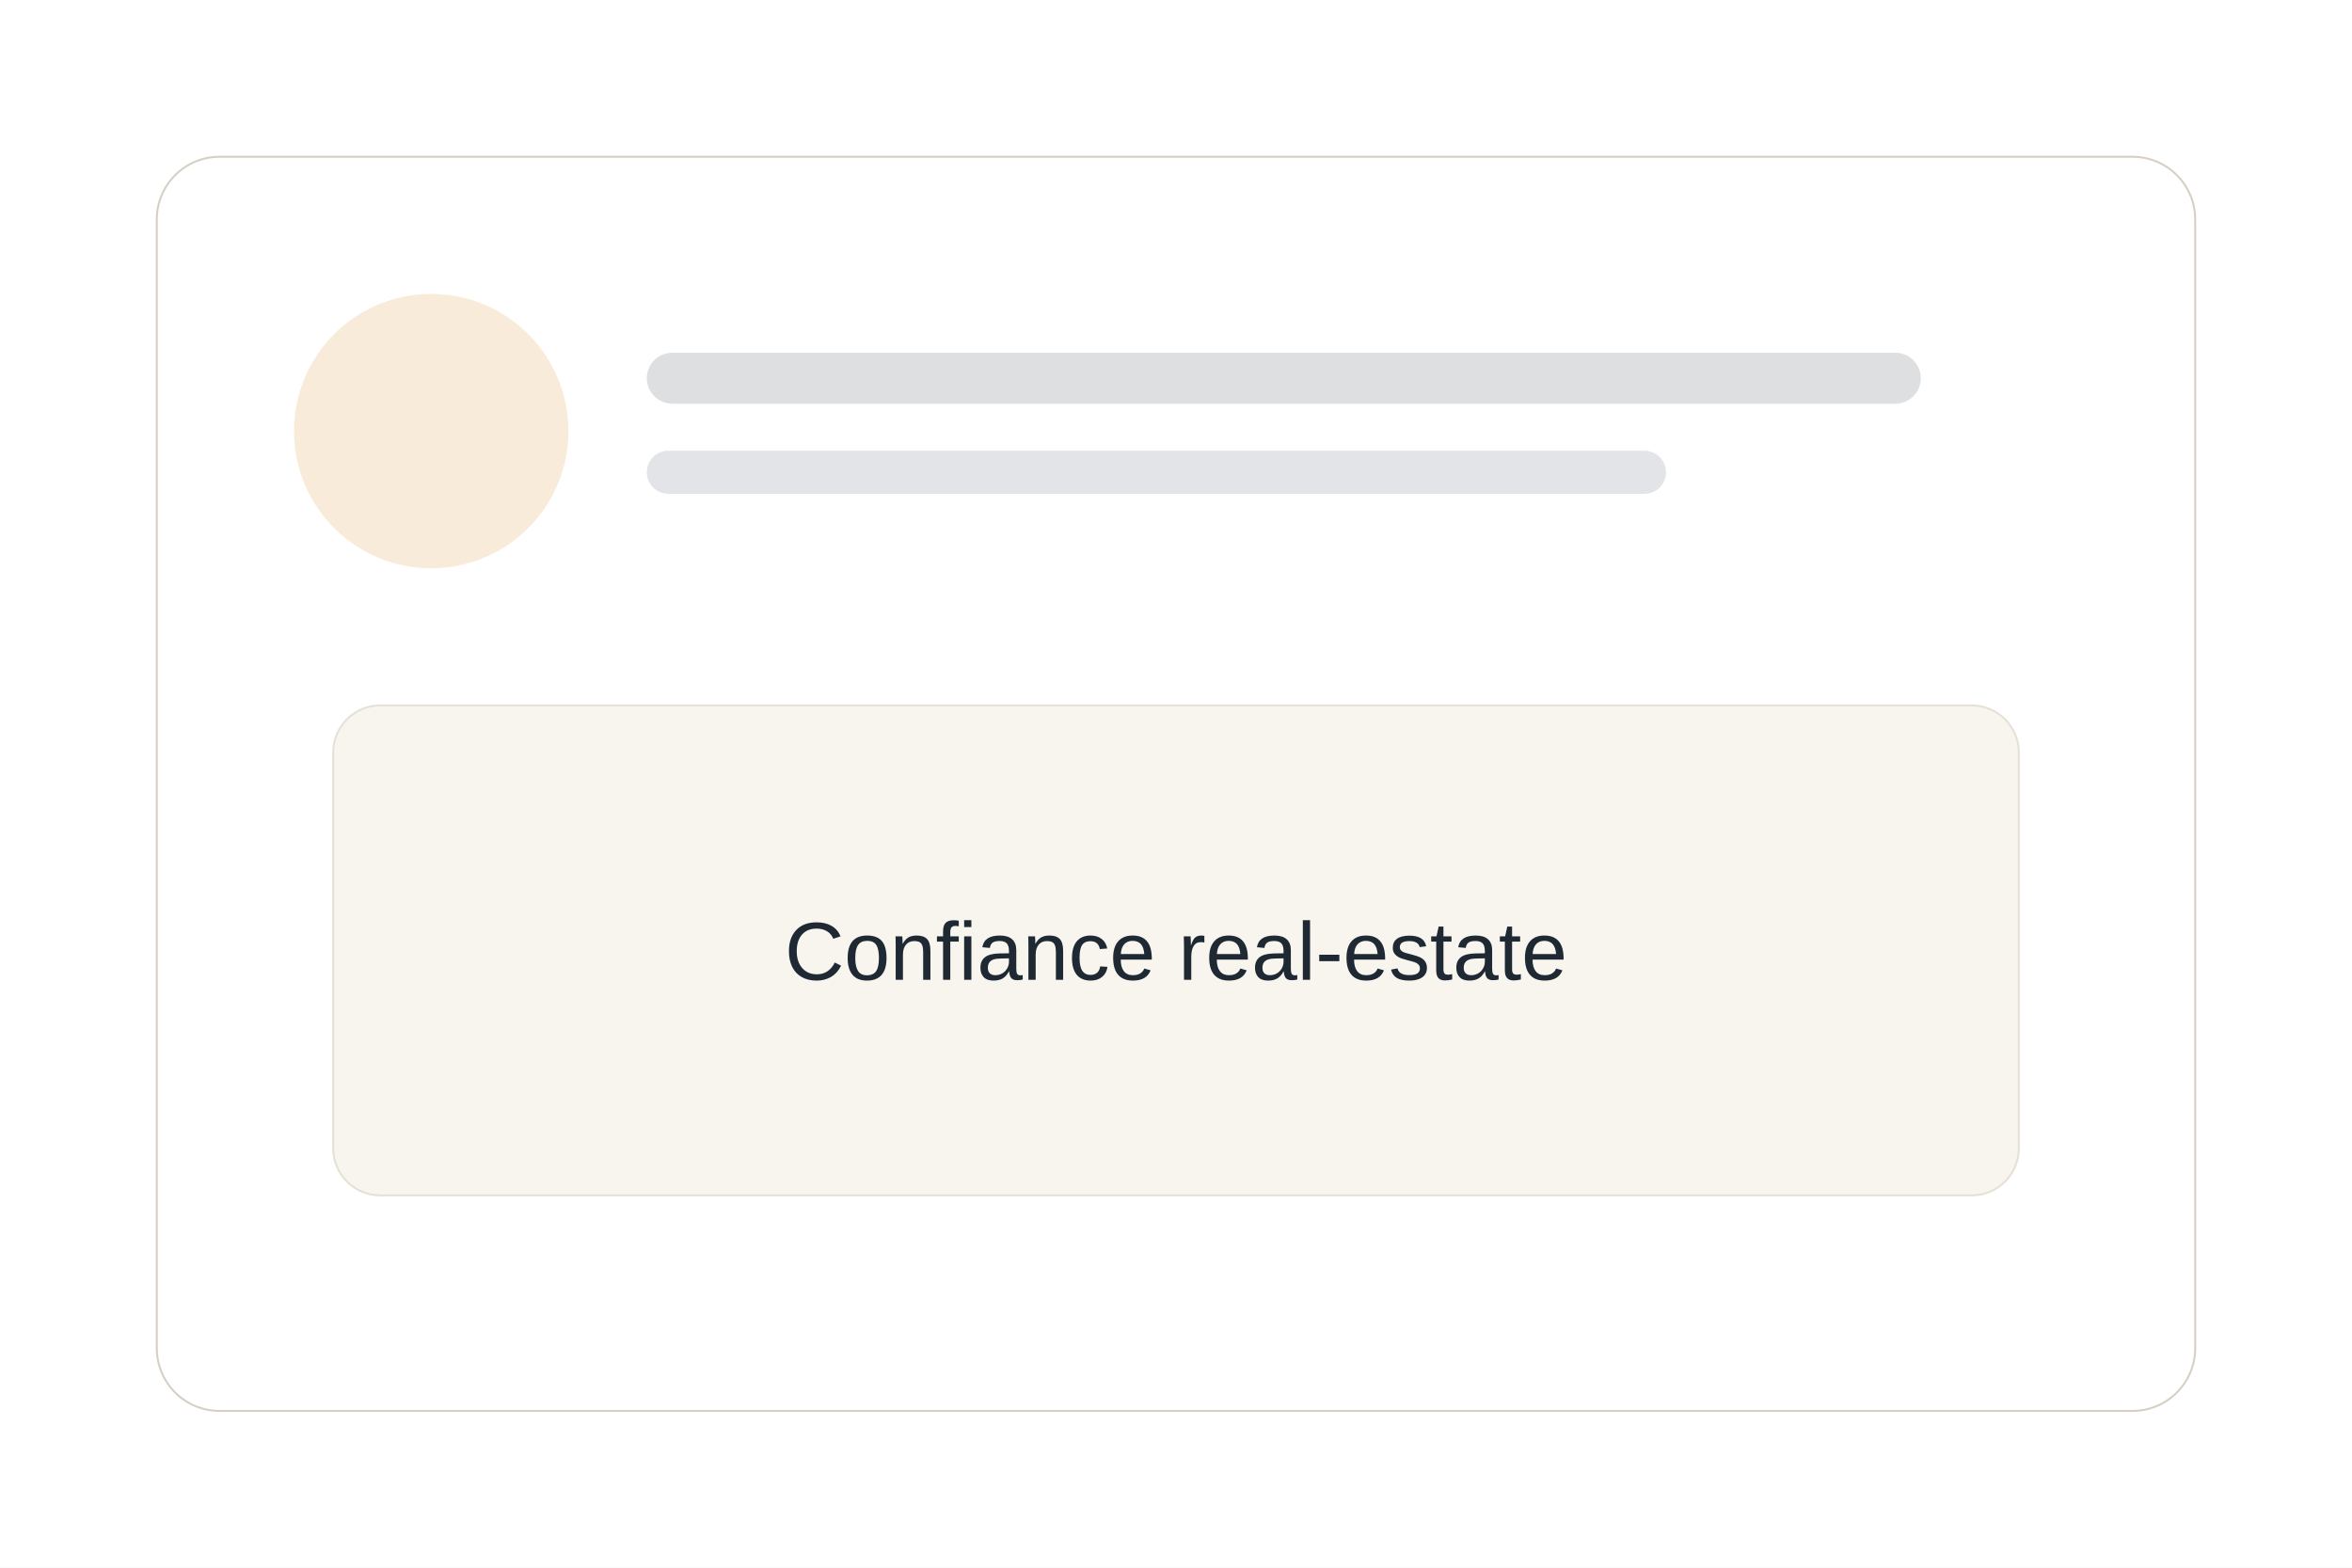
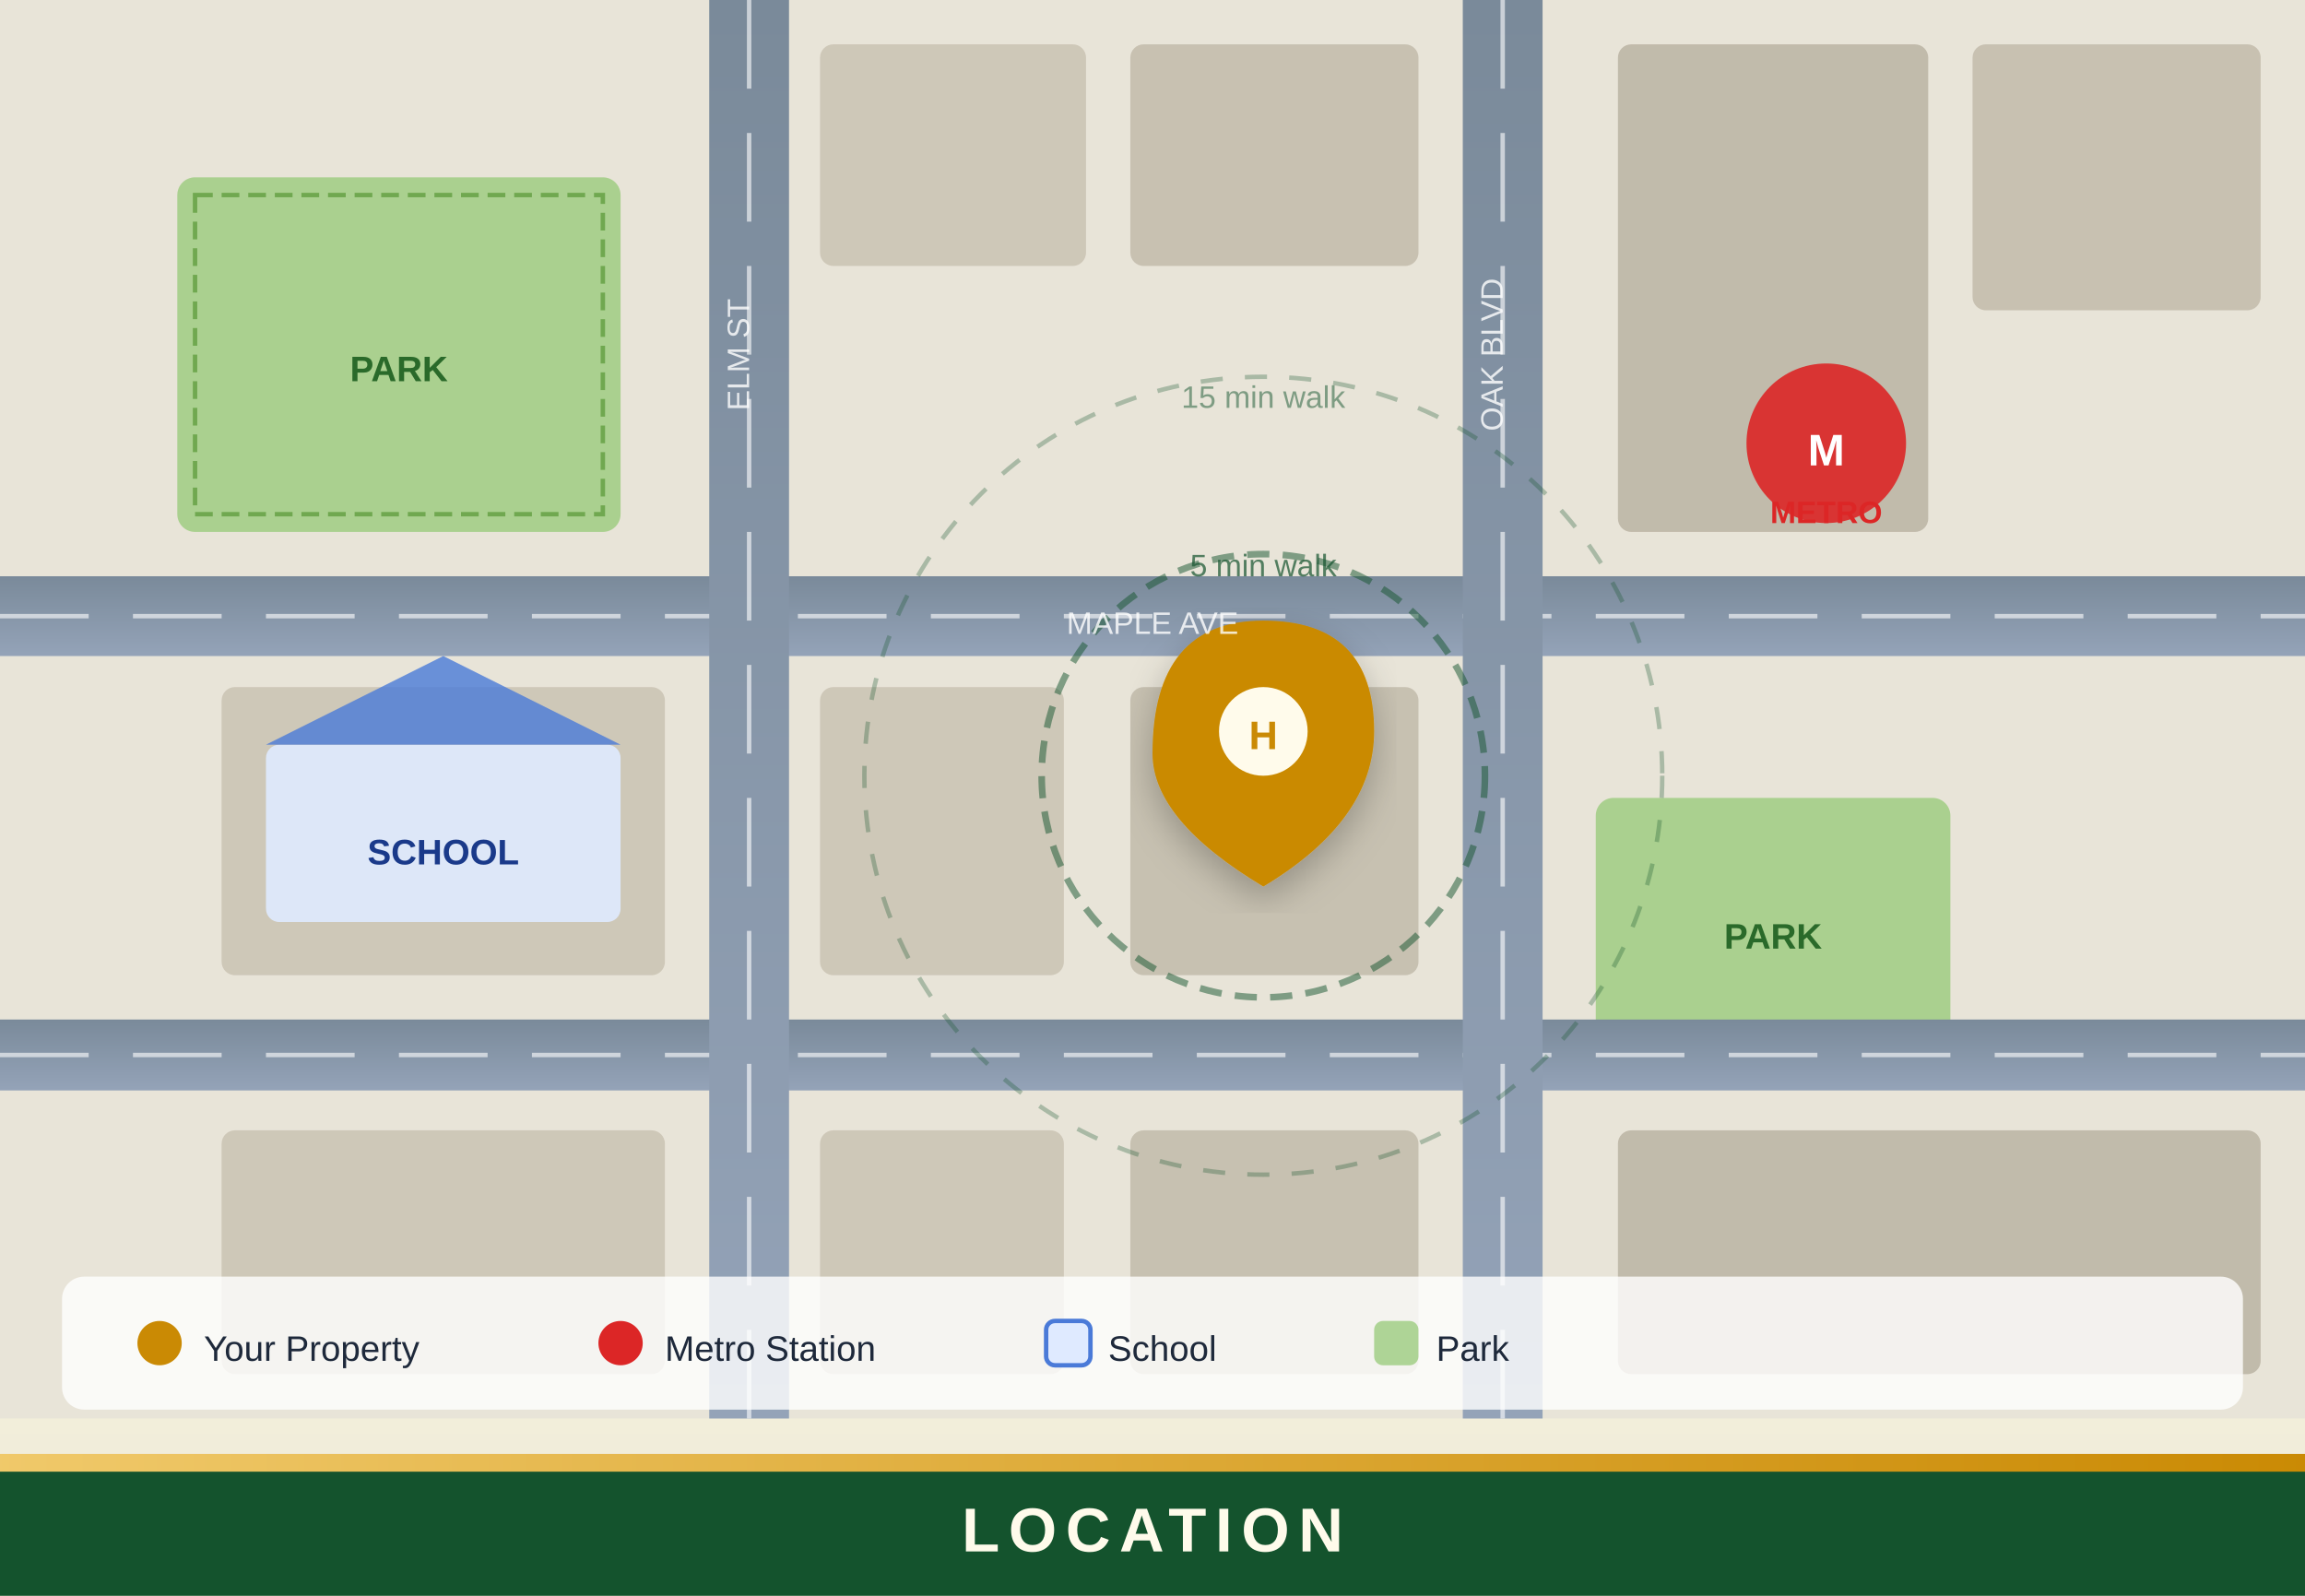
- <svg xmlns="http://www.w3.org/2000/svg" width="1200" height="800" viewBox="0 0 1200 800" role="img" aria-label="Confiance real-estate">
-   <rect width="1200" height="800" fill="#FFFFFF" />
-   <rect x="80" y="80" width="1040" height="640" rx="32" fill="#ffffff" stroke="#D6CFC4" />
-   <circle cx="220" cy="220" r="70" fill="#D97706" opacity="0.15" />
-   <rect x="330" y="180" width="650" height="26" rx="13" fill="#1F2933" opacity="0.15" />
-   <rect x="330" y="230" width="520" height="22" rx="11" fill="#5F6B7A" opacity="0.18" />
-   <rect x="170" y="360" width="860" height="250" rx="24" fill="#F8F5EF" stroke="#E5E0D8" />
-   <text x="600" y="500" text-anchor="middle" font-family="Arial, sans-serif" font-size="42" fill="#1F2933">Confiance real-estate</text>
+ <svg xmlns="http://www.w3.org/2000/svg" viewBox="0 0 520 360" font-family="Arial, sans-serif">
+   <defs>
+     <linearGradient id="bgG" x1="0" y1="0" x2="0" y2="1">
+       <stop offset="0%" stop-color="#FFFBEB" />
+       <stop offset="100%" stop-color="#f0ecd8" />
+     </linearGradient>
+     <linearGradient id="streetG" x1="0" y1="1" x2="0" y2="0">
+       <stop offset="0%" stop-color="#94a3b8" />
+       <stop offset="100%" stop-color="#7a8a9a" />
+     </linearGradient>
+     <linearGradient id="goldG" x1="0" y1="0" x2="1" y2="0">
+       <stop offset="0%" stop-color="#f0c96a" />
+       <stop offset="100%" stop-color="#CA8A04" />
+     </linearGradient>
+     <filter id="pinShadow">
+       <feDropShadow dx="0" dy="3" stdDeviation="4" flood-color="#00000040" />
+     </filter>
+   </defs>
+   <rect width="520" height="360" fill="url(#bgG)" />
+   <rect x="0" y="0" width="520" height="320" fill="#e8e4d8" />
+   <rect x="40" y="40" width="100" height="80" rx="4" fill="#90c870" opacity="0.7" />
+   <rect x="44" y="44" width="92" height="72" fill="none" stroke="#70a850" stroke-width="1" stroke-dasharray="4,2" />
+   <text x="90" y="86" text-anchor="middle" font-size="8" fill="#2a6a2a" font-weight="bold">PARK</text>
+   <rect x="360" y="180" width="80" height="60" rx="4" fill="#90c870" opacity="0.7" />
+   <text x="400" y="214" text-anchor="middle" font-size="8" fill="#2a6a2a" font-weight="bold">PARK</text>
+   <rect x="0" y="130" width="520" height="18" fill="url(#streetG)" />
+   <line x1="0" y1="139" x2="520" y2="139" stroke="#ffffff" stroke-width="1" stroke-dasharray="20,10" opacity="0.6" />
+   <rect x="0" y="230" width="520" height="16" fill="url(#streetG)" />
+   <line x1="0" y1="238" x2="520" y2="238" stroke="#ffffff" stroke-width="1" stroke-dasharray="20,10" opacity="0.6" />
+   <rect x="160" y="0" width="18" height="320" fill="url(#streetG)" />
+   <line x1="169" y1="0" x2="169" y2="320" stroke="#ffffff" stroke-width="1" stroke-dasharray="20,10" opacity="0.6" />
+   <rect x="330" y="0" width="18" height="320" fill="url(#streetG)" />
+   <line x1="339" y1="0" x2="339" y2="320" stroke="#ffffff" stroke-width="1" stroke-dasharray="20,10" opacity="0.6" />
+   <rect x="185" y="10" width="60" height="50" rx="3" fill="#c8c0b0" opacity="0.8" />
+   <rect x="255" y="10" width="65" height="50" rx="3" fill="#c0b8a8" opacity="0.8" />
+   <rect x="185" y="155" width="55" height="65" rx="3" fill="#c8c0b0" opacity="0.8" />
+   <rect x="255" y="155" width="65" height="65" rx="3" fill="#bfb8a8" opacity="0.8" />
+   <rect x="50" y="155" width="100" height="65" rx="3" fill="#c8c0b0" opacity="0.8" />
+   <rect x="365" y="10" width="70" height="110" rx="3" fill="#b8b0a0" opacity="0.8" />
+   <rect x="445" y="10" width="65" height="60" rx="3" fill="#c0b8a8" opacity="0.8" />
+   <rect x="50" y="255" width="100" height="55" rx="3" fill="#c8c0b0" opacity="0.8" />
+   <rect x="185" y="255" width="55" height="55" rx="3" fill="#c8c0b0" opacity="0.8" />
+   <rect x="255" y="255" width="65" height="55" rx="3" fill="#bfb8a8" opacity="0.8" />
+   <rect x="365" y="255" width="145" height="55" rx="3" fill="#b8b0a0" opacity="0.8" />
+   <rect x="60" y="168" width="80" height="40" rx="3" fill="#dfeaff" opacity="0.9" />
+   <polygon points="60,168 100,148 140,168" fill="#4a7ad8" opacity="0.8" />
+   <text x="100" y="195" text-anchor="middle" font-size="8" fill="#1a3a8a" font-weight="bold">SCHOOL</text>
+   <circle cx="412" cy="100" r="18" fill="#DC2626" opacity="0.9" />
+   <text x="412" y="105" text-anchor="middle" font-size="10" fill="#ffffff" font-weight="bold">M</text>
+   <text x="412" y="118" text-anchor="middle" font-size="7" fill="#DC2626" font-weight="bold">METRO</text>
+   <path d="M260 170 Q260 140 285 140 Q310 140 310 165 Q310 185 285 200 Q260 185 260 170 Z" fill="#CA8A04" filter="url(#pinShadow)" />
+   <circle cx="285" cy="165" r="10" fill="#FFFBEB" />
+   <text x="285" y="169" text-anchor="middle" font-size="9" fill="#CA8A04" font-weight="bold">H</text>
+   <circle cx="285" cy="175" r="50" fill="none" stroke="#14532D" stroke-width="1.5" stroke-dasharray="5,3" opacity="0.5" />
+   <circle cx="285" cy="175" r="90" fill="none" stroke="#14532D" stroke-width="1" stroke-dasharray="5,5" opacity="0.3" />
+   <text x="285" y="130" text-anchor="middle" font-size="7" fill="#14532D" opacity="0.7">5 min walk</text>
+   <text x="285" y="92" text-anchor="middle" font-size="7" fill="#14532D" opacity="0.5">15 min walk</text>
+   <text x="260" y="143" text-anchor="middle" font-size="7" fill="#ffffff" opacity="0.8">MAPLE AVE</text>
+   <text x="169" y="80" text-anchor="middle" font-size="7" fill="#ffffff" opacity="0.8" transform="rotate(-90 169 80)">ELM ST</text>
+   <text x="339" y="80" text-anchor="middle" font-size="7" fill="#ffffff" opacity="0.8" transform="rotate(-90 339 80)">OAK BLVD</text>
+   <rect x="14" y="288" width="492" height="30" rx="5" fill="#ffffff" opacity="0.8" />
+   <circle cx="36" cy="303" r="5" fill="#CA8A04" />
+   <text x="46" y="307" font-size="8" fill="#1E293B">Your Property</text>
+   <circle cx="140" cy="303" r="5" fill="#DC2626" />
+   <text x="150" y="307" font-size="8" fill="#1E293B">Metro Station</text>
+   <rect x="236" y="298" width="10" height="10" rx="2" fill="#dfeaff" stroke="#4a7ad8" stroke-width="1" />
+   <text x="250" y="307" font-size="8" fill="#1E293B">School</text>
+   <rect x="310" y="298" width="10" height="10" rx="2" fill="#90c870" opacity="0.7" />
+   <text x="324" y="307" font-size="8" fill="#1E293B">Park</text>
+   <rect x="0" y="330" width="520" height="30" fill="#14532D" />
+   <rect x="0" y="328" width="520" height="4" fill="url(#goldG)" />
+   <text x="260" y="350" text-anchor="middle" font-size="14" fill="#FFFBEB" font-weight="bold" letter-spacing="2">LOCATION</text>
</svg>
